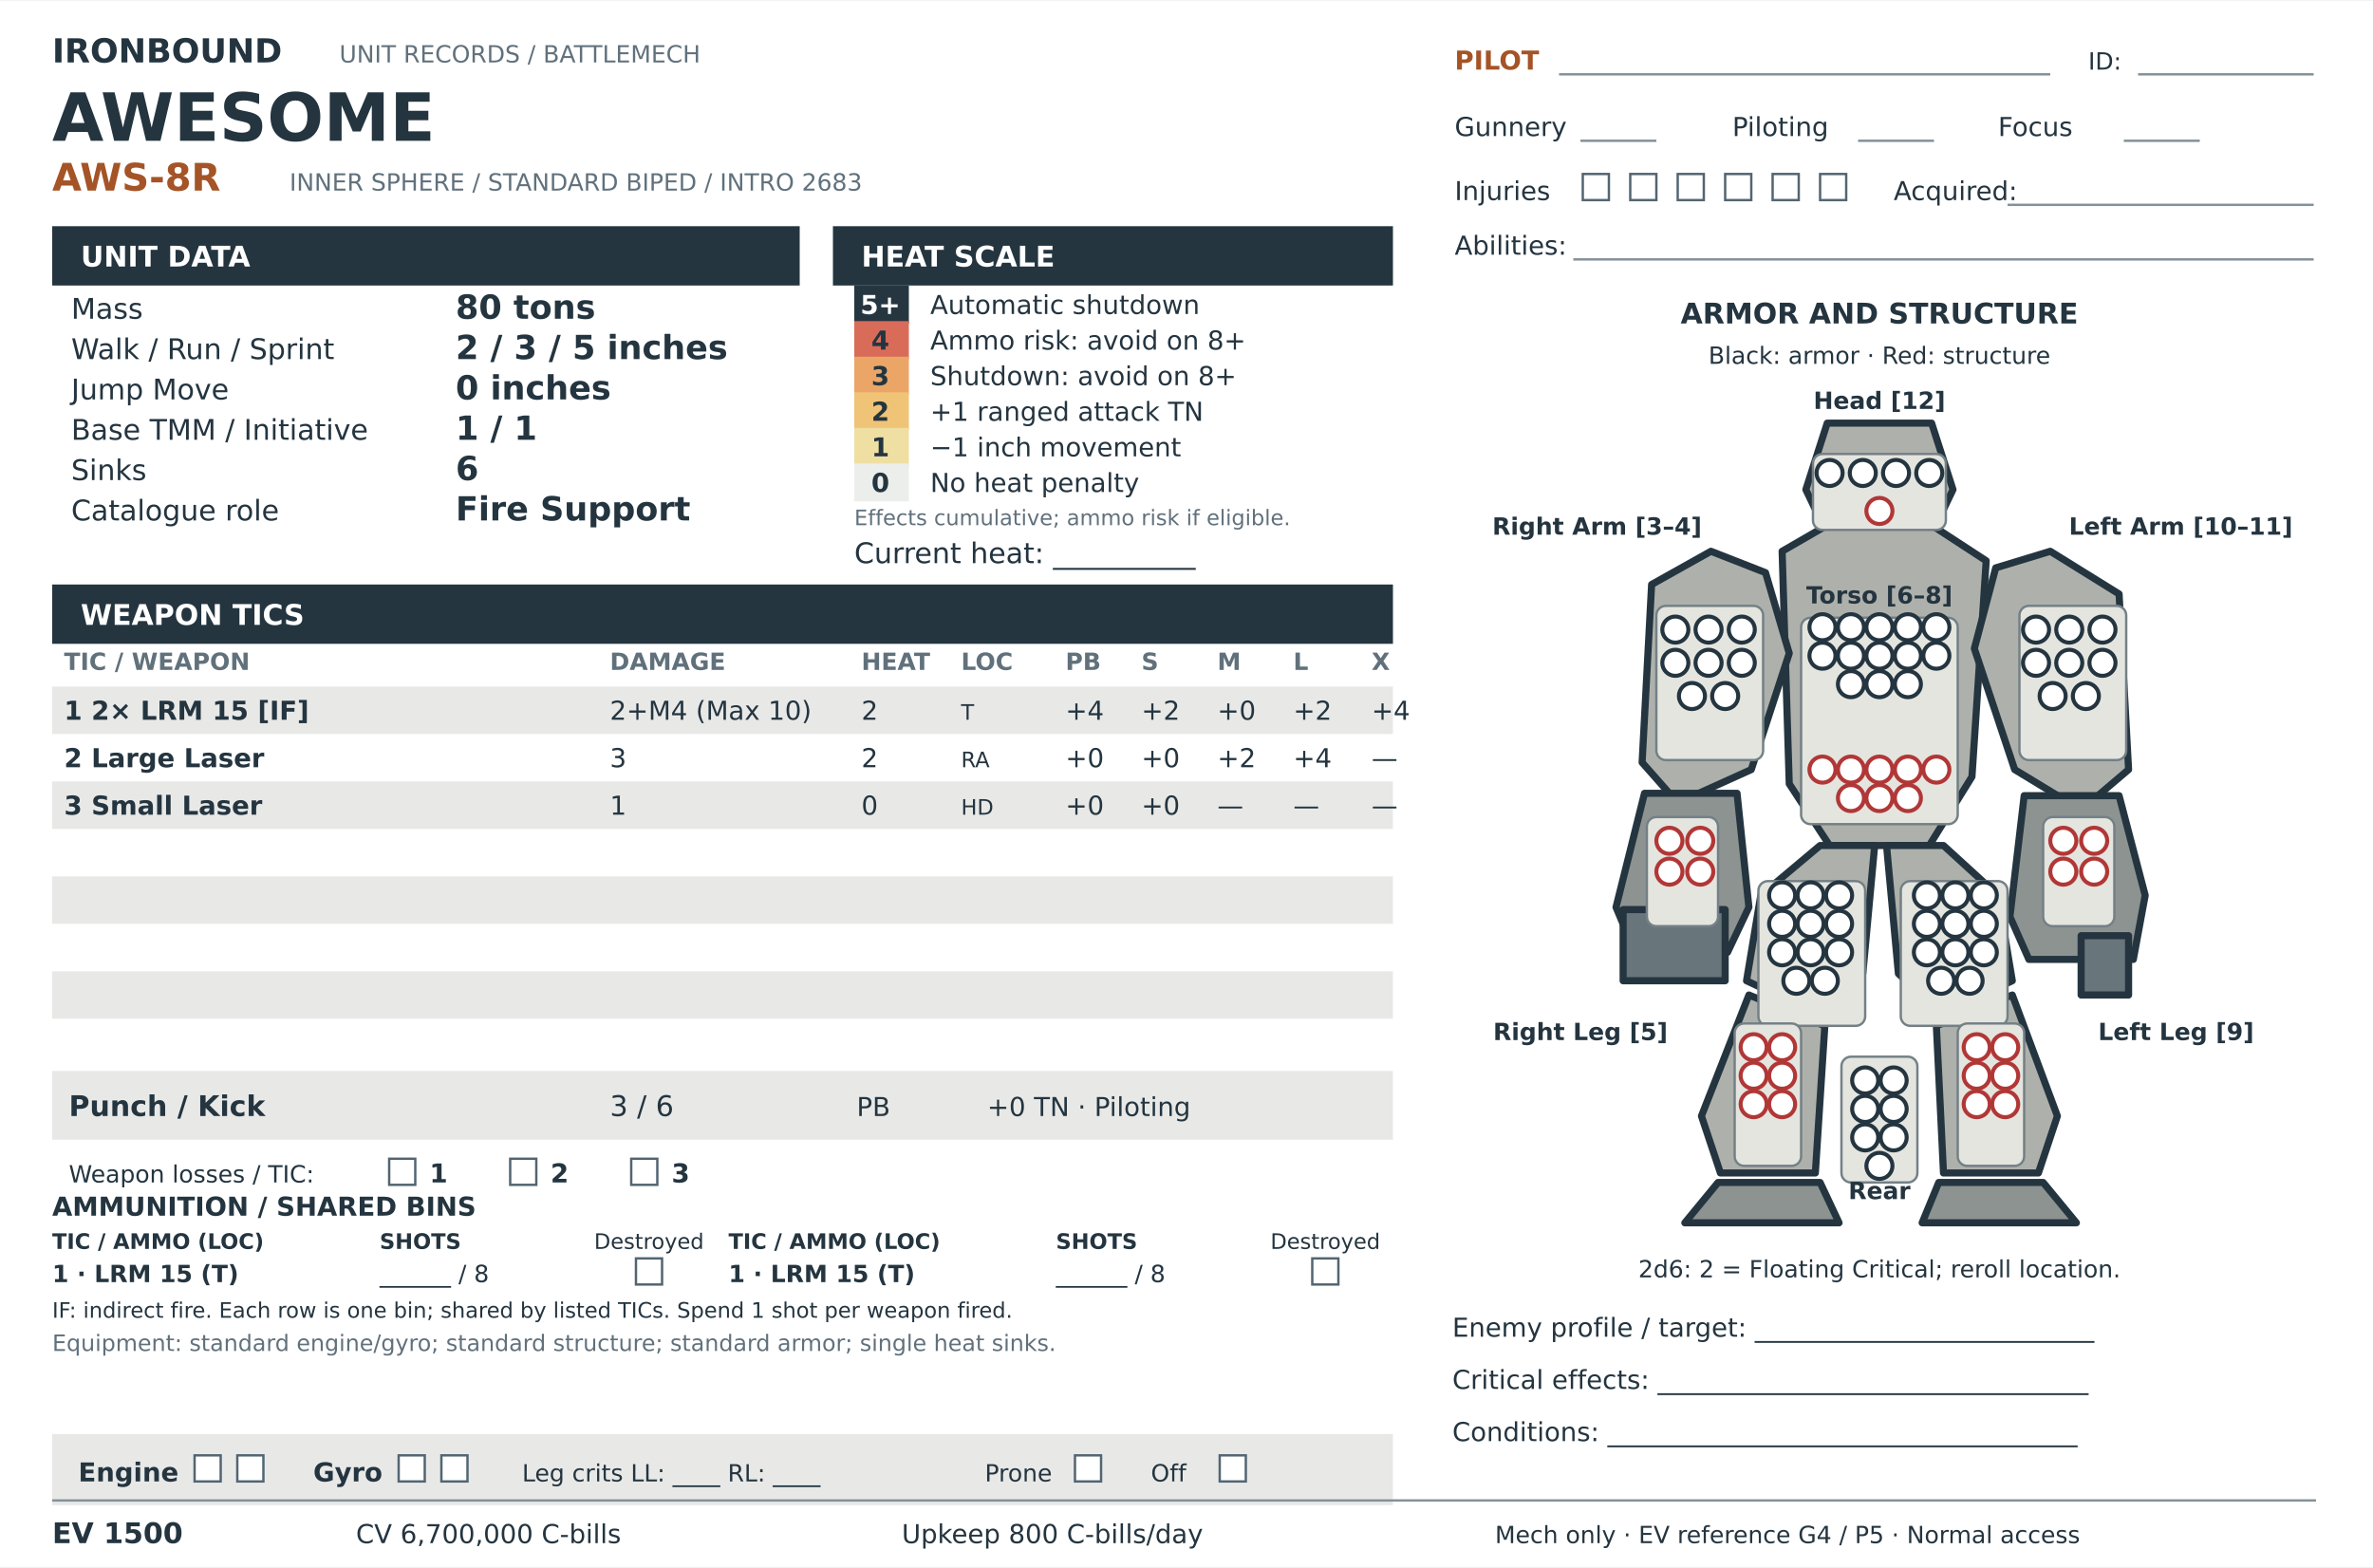
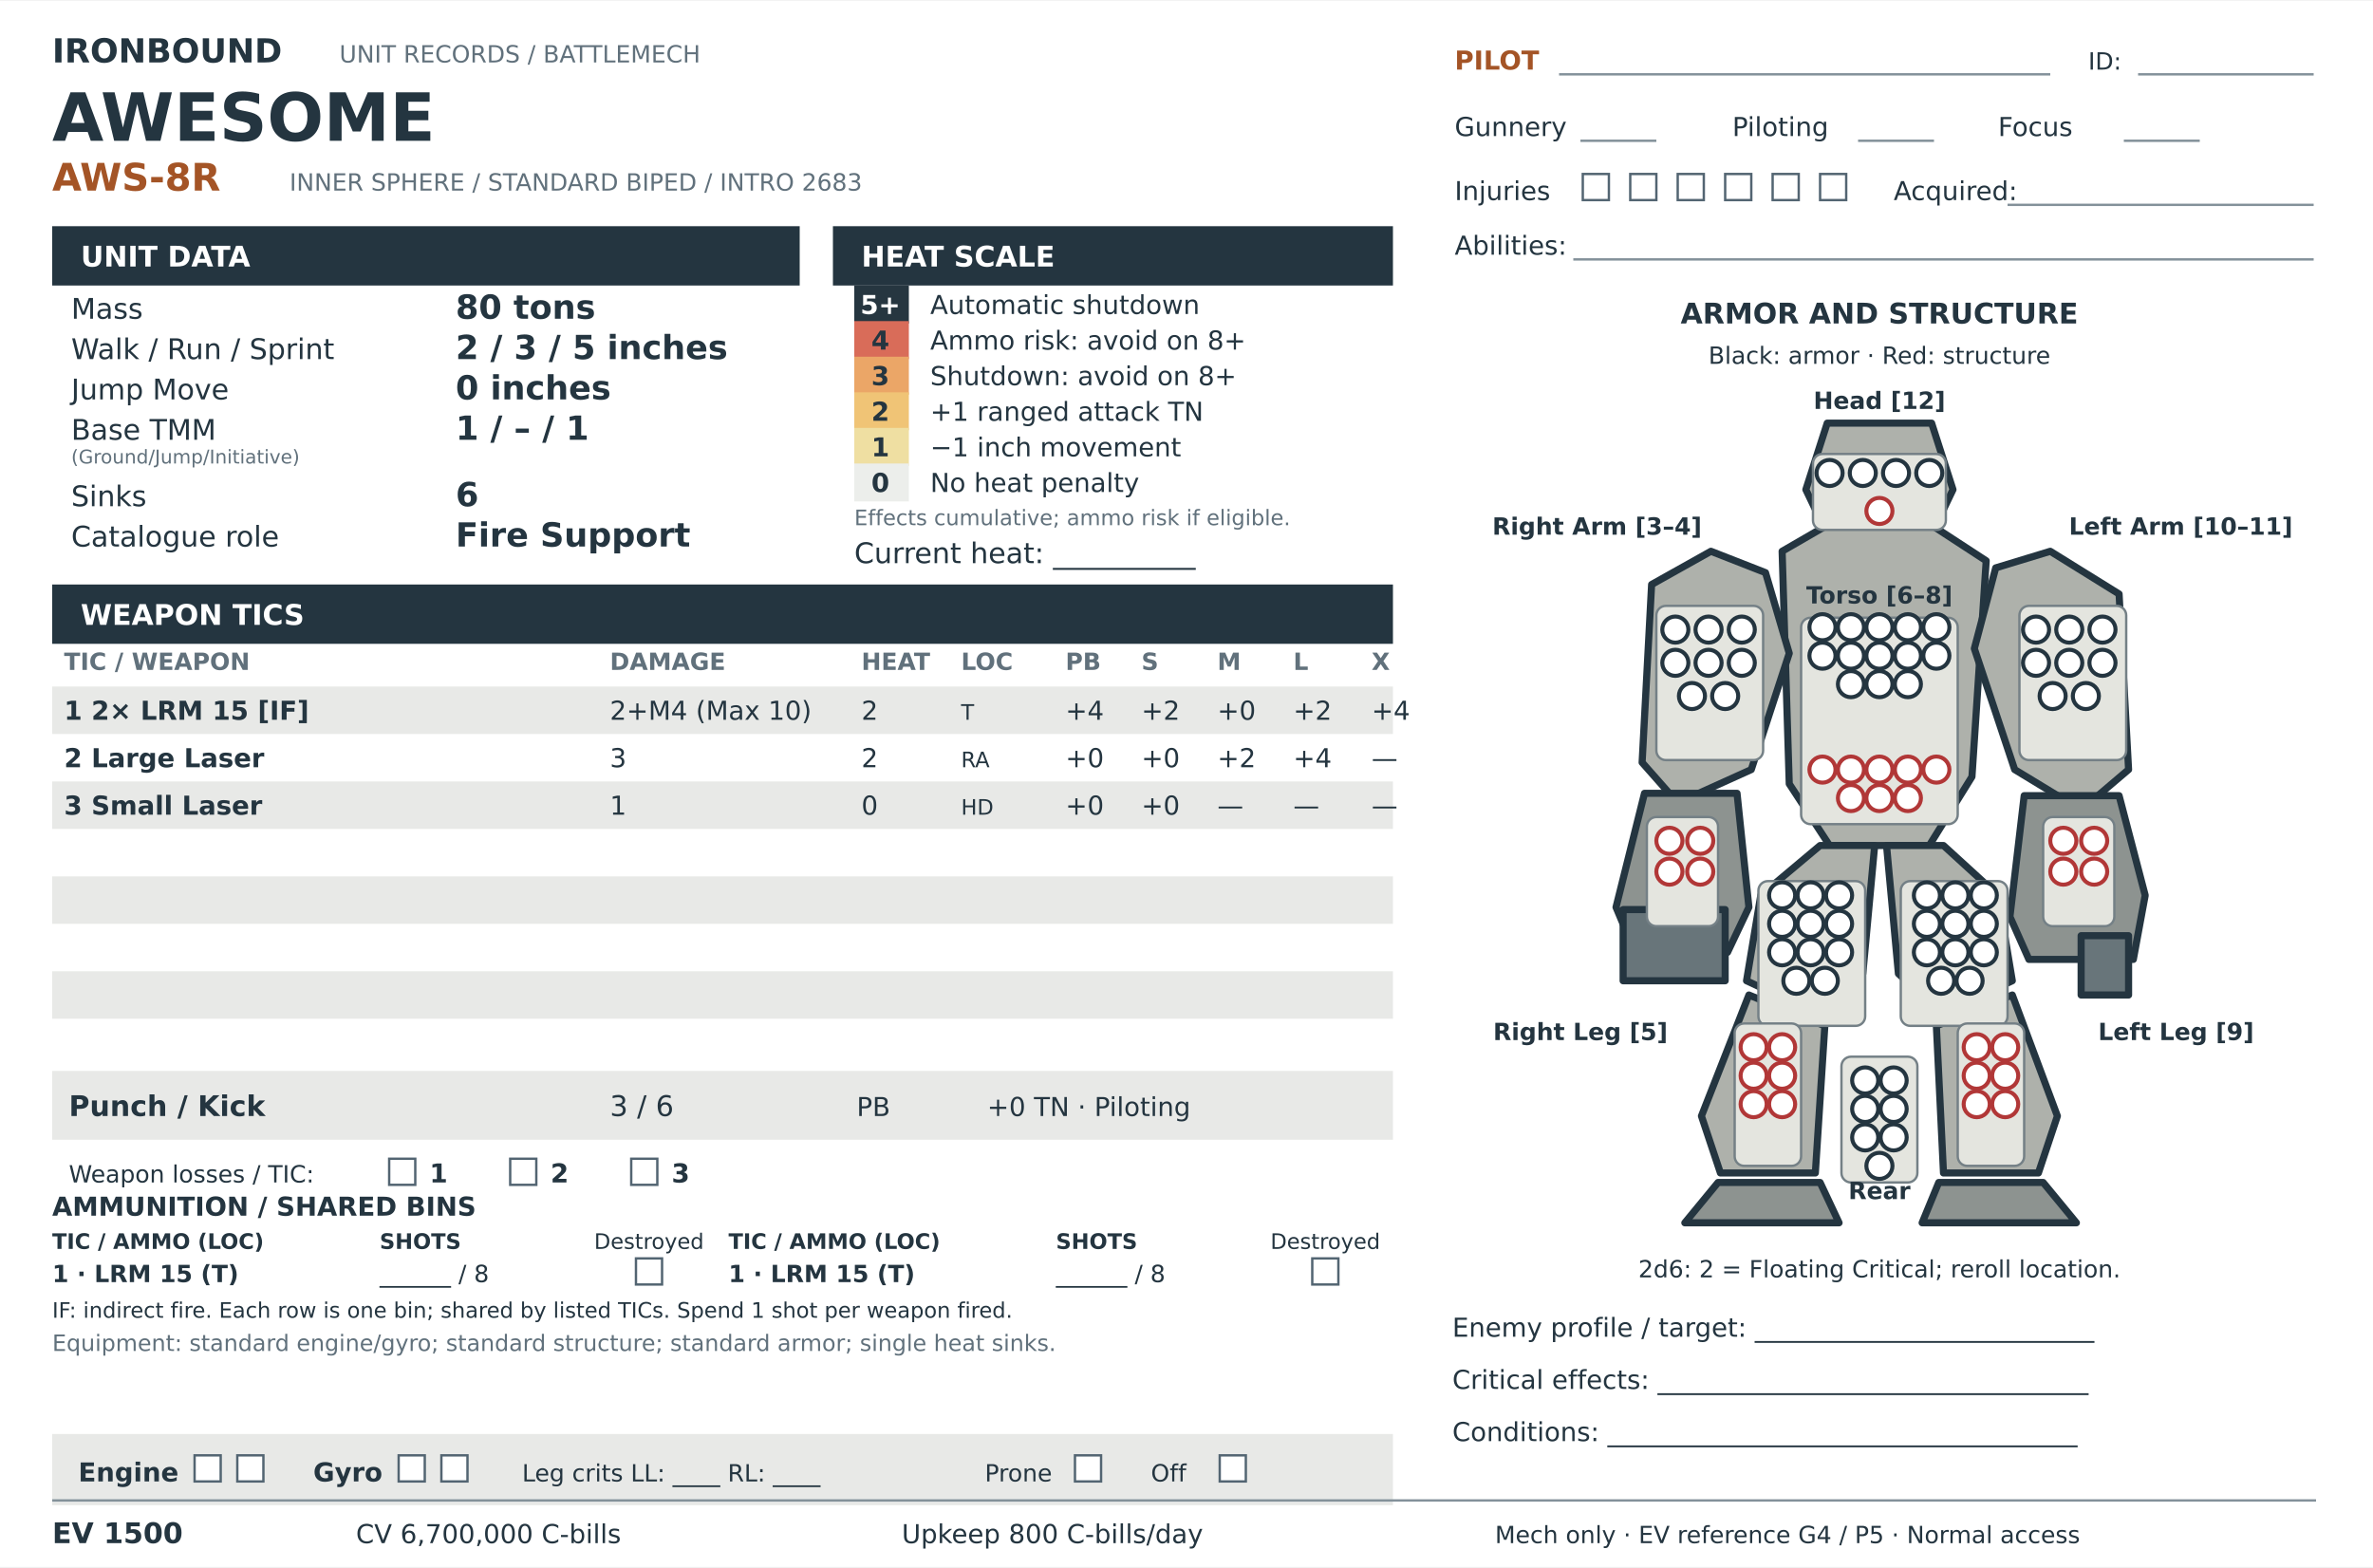
<svg xmlns="http://www.w3.org/2000/svg" width="277mm" height="183mm" viewBox="0 0 1000 660" role="img" aria-labelledby="title desc">
  <g font-family="Arial, Helvetica, sans-serif">
    <rect x="0" y="0" width="1000" height="660" rx="0" fill="#fff" stroke="none" />
    <text x="22" y="26" font-family="DejaVu Sans, Arial, sans-serif" font-size="14" font-weight="bold" fill="#243540" text-anchor="start">IRONBOUND</text>
    <text x="143" y="26" font-family="DejaVu Sans, Arial, sans-serif" font-size="10" fill="#61717c" text-anchor="start">UNIT RECORDS / BATTLEMECH</text>
    <text x="22" y="59" font-family="DejaVu Sans, Arial, sans-serif" font-size="28" font-weight="bold" fill="#243540" text-anchor="start">AWESOME</text>
    <text x="22" y="80" font-family="DejaVu Sans, Arial, sans-serif" font-size="16" font-weight="bold" fill="#a45426" text-anchor="start">AWS-8R</text>
    <text x="122" y="80" font-family="DejaVu Sans, Arial, sans-serif" font-size="10" fill="#61717c" text-anchor="start">INNER SPHERE / STANDARD BIPED / INTRO 2683</text>
    <text x="613" y="29" font-family="DejaVu Sans, Arial, sans-serif" font-size="11" font-weight="bold" fill="#a45426" text-anchor="start">PILOT</text>
    <path d="M657 31H864" fill="none" stroke="#83919a" />
    <text x="880" y="29" font-family="DejaVu Sans, Arial, sans-serif" font-size="10" fill="#243540" text-anchor="start">ID:</text>
    <path d="M901 31H975" fill="none" stroke="#83919a" />
    <text x="613" y="57" font-family="DejaVu Sans, Arial, sans-serif" font-size="11" fill="#243540" text-anchor="start">Gunnery</text>
    <path d="M666 59H698" fill="none" stroke="#83919a" />
    <text x="730" y="57" font-family="DejaVu Sans, Arial, sans-serif" font-size="11" fill="#243540" text-anchor="start">Piloting</text>
    <path d="M783 59H815" fill="none" stroke="#83919a" />
    <text x="842" y="57" font-family="DejaVu Sans, Arial, sans-serif" font-size="11" fill="#243540" text-anchor="start">Focus</text>
    <path d="M895 59H927" fill="none" stroke="#83919a" />
    <text x="613" y="84" font-family="DejaVu Sans, Arial, sans-serif" font-size="11" fill="#243540" text-anchor="start">Injuries</text>
    <rect x="667" y="73" width="11" height="11" rx="0" fill="#fff" stroke="#536572" />
    <rect x="687" y="73" width="11" height="11" rx="0" fill="#fff" stroke="#536572" />
    <rect x="707" y="73" width="11" height="11" rx="0" fill="#fff" stroke="#536572" />
    <rect x="727" y="73" width="11" height="11" rx="0" fill="#fff" stroke="#536572" />
    <rect x="747" y="73" width="11" height="11" rx="0" fill="#fff" stroke="#536572" />
    <rect x="767" y="73" width="11" height="11" rx="0" fill="#fff" stroke="#536572" />
    <text x="798" y="84" font-family="DejaVu Sans, Arial, sans-serif" font-size="11" fill="#243540" text-anchor="start">Acquired:</text>
    <path d="M846 86H975" fill="none" stroke="#83919a" />
    <text x="613" y="107" font-family="DejaVu Sans, Arial, sans-serif" font-size="11" fill="#243540" text-anchor="start">Abilities:</text>
    <path d="M663 109H975" fill="none" stroke="#83919a" />
    <rect x="22" y="95" width="315" height="25" rx="0" fill="#243540" stroke="none" />
    <text x="34" y="112" font-family="DejaVu Sans, Arial, sans-serif" font-size="12" font-weight="bold" fill="#fff" text-anchor="start">UNIT DATA</text>
    <rect x="351" y="95" width="236" height="25" rx="0" fill="#243540" stroke="none" />
    <text x="363" y="112" font-family="DejaVu Sans, Arial, sans-serif" font-size="12" font-weight="bold" fill="#fff" text-anchor="start">HEAT SCALE</text>
    <text x="30" y="134" font-family="DejaVu Sans, Arial, sans-serif" font-size="12" fill="#243540" text-anchor="start">Mass</text>
    <text x="192" y="134" font-family="DejaVu Sans, Arial, sans-serif" font-size="14" font-weight="bold" fill="#243540" text-anchor="start">80 tons</text>
    <text x="30" y="151" font-family="DejaVu Sans, Arial, sans-serif" font-size="12" fill="#243540" text-anchor="start">Walk / Run / Sprint</text>
    <text x="192" y="151" font-family="DejaVu Sans, Arial, sans-serif" font-size="14" font-weight="bold" fill="#243540" text-anchor="start">2 / 3 / 5 inches</text>
    <text x="30" y="168" font-family="DejaVu Sans, Arial, sans-serif" font-size="12" fill="#243540" text-anchor="start">Jump Move</text>
    <text x="192" y="168" font-family="DejaVu Sans, Arial, sans-serif" font-size="14" font-weight="bold" fill="#243540" text-anchor="start">0 inches</text>
-     <text x="30" y="185" font-family="DejaVu Sans, Arial, sans-serif" font-size="12" fill="#243540" text-anchor="start">Base TMM / Initiative</text>
-     <text x="192" y="185" font-family="DejaVu Sans, Arial, sans-serif" font-size="14" font-weight="bold" fill="#243540" text-anchor="start">1 / 1</text>
-     <text x="30" y="202" font-family="DejaVu Sans, Arial, sans-serif" font-size="12" fill="#243540" text-anchor="start">Sinks</text>
-     <text x="192" y="202" font-family="DejaVu Sans, Arial, sans-serif" font-size="14" font-weight="bold" fill="#243540" text-anchor="start">6</text>
-     <text x="30" y="219" font-family="DejaVu Sans, Arial, sans-serif" font-size="12" fill="#243540" text-anchor="start">Catalogue role</text>
-     <text x="192" y="219" font-family="DejaVu Sans, Arial, sans-serif" font-size="14" font-weight="bold" fill="#243540" text-anchor="start">Fire Support</text>
+     <text x="30" y="185" font-family="DejaVu Sans, Arial, sans-serif" font-size="12" fill="#243540" text-anchor="start">Base TMM</text>
+     <text x="30" y="195" font-family="DejaVu Sans, Arial, sans-serif" font-size="8" fill="#61717c" text-anchor="start">(Ground/Jump/Initiative)</text>
+     <text x="192" y="185" font-family="DejaVu Sans, Arial, sans-serif" font-size="14" font-weight="bold" fill="#243540" text-anchor="start">1 / – / 1</text>
+     <text x="30" y="213" font-family="DejaVu Sans, Arial, sans-serif" font-size="12" fill="#243540" text-anchor="start">Sinks</text>
+     <text x="192" y="213" font-family="DejaVu Sans, Arial, sans-serif" font-size="14" font-weight="bold" fill="#243540" text-anchor="start">6</text>
+     <text x="30" y="230" font-family="DejaVu Sans, Arial, sans-serif" font-size="12" fill="#243540" text-anchor="start">Catalogue role</text>
+     <text x="192" y="230" font-family="DejaVu Sans, Arial, sans-serif" font-size="14" font-weight="bold" fill="#243540" text-anchor="start">Fire Support</text>
    <rect x="360" y="120" width="23" height="16" rx="0" fill="#263640" stroke="none" />
    <text x="371" y="132" font-family="DejaVu Sans, Arial, sans-serif" font-size="11" font-weight="bold" fill="#fff" text-anchor="middle">5+</text>
    <text x="392" y="132" font-family="DejaVu Sans, Arial, sans-serif" font-size="11" fill="#243540" text-anchor="start">Automatic shutdown</text>
    <rect x="360" y="135" width="23" height="16" rx="0" fill="#d96c59" stroke="none" />
    <text x="371" y="147" font-family="DejaVu Sans, Arial, sans-serif" font-size="11" font-weight="bold" fill="#243540" text-anchor="middle">4</text>
    <text x="392" y="147" font-family="DejaVu Sans, Arial, sans-serif" font-size="11" fill="#243540" text-anchor="start">Ammo risk: avoid on 8+</text>
    <rect x="360" y="150" width="23" height="16" rx="0" fill="#eba667" stroke="none" />
    <text x="371" y="162" font-family="DejaVu Sans, Arial, sans-serif" font-size="11" font-weight="bold" fill="#243540" text-anchor="middle">3</text>
    <text x="392" y="162" font-family="DejaVu Sans, Arial, sans-serif" font-size="11" fill="#243540" text-anchor="start">Shutdown: avoid on 8+</text>
    <rect x="360" y="165" width="23" height="16" rx="0" fill="#f0c476" stroke="none" />
    <text x="371" y="177" font-family="DejaVu Sans, Arial, sans-serif" font-size="11" font-weight="bold" fill="#243540" text-anchor="middle">2</text>
    <text x="392" y="177" font-family="DejaVu Sans, Arial, sans-serif" font-size="11" fill="#243540" text-anchor="start">+1 ranged attack TN</text>
    <rect x="360" y="180" width="23" height="16" rx="0" fill="#efdfa2" stroke="none" />
    <text x="371" y="192" font-family="DejaVu Sans, Arial, sans-serif" font-size="11" font-weight="bold" fill="#243540" text-anchor="middle">1</text>
    <text x="392" y="192" font-family="DejaVu Sans, Arial, sans-serif" font-size="11" fill="#243540" text-anchor="start">−1 inch movement</text>
    <rect x="360" y="195" width="23" height="16" rx="0" fill="#eceeeb" stroke="none" />
    <text x="371" y="207" font-family="DejaVu Sans, Arial, sans-serif" font-size="11" font-weight="bold" fill="#243540" text-anchor="middle">0</text>
    <text x="392" y="207" font-family="DejaVu Sans, Arial, sans-serif" font-size="11" fill="#243540" text-anchor="start">No heat penalty</text>
    <text x="360" y="221" font-family="DejaVu Sans, Arial, sans-serif" font-size="9" fill="#61717c" text-anchor="start">Effects cumulative; ammo risk if eligible.</text>
    <text x="360" y="237" font-family="DejaVu Sans, Arial, sans-serif" font-size="12" fill="#243540" text-anchor="start">Current heat: __________</text>
    <rect x="22" y="246" width="565" height="25" rx="0" fill="#243540" stroke="none" />
    <text x="34" y="263" font-family="DejaVu Sans, Arial, sans-serif" font-size="12" font-weight="bold" fill="#fff" text-anchor="start">WEAPON TICS</text>
    <text x="27" y="282" font-family="DejaVu Sans, Arial, sans-serif" font-size="10" font-weight="bold" fill="#61717c" text-anchor="start">TIC / WEAPON</text>
    <text x="257" y="282" font-family="DejaVu Sans, Arial, sans-serif" font-size="10" font-weight="bold" fill="#61717c" text-anchor="start">DAMAGE</text>
    <text x="363" y="282" font-family="DejaVu Sans, Arial, sans-serif" font-size="10" font-weight="bold" fill="#61717c" text-anchor="start">HEAT</text>
    <text x="405" y="282" font-family="DejaVu Sans, Arial, sans-serif" font-size="10" font-weight="bold" fill="#61717c" text-anchor="start">LOC</text>
    <text x="449" y="282" font-family="DejaVu Sans, Arial, sans-serif" font-size="10" font-weight="bold" fill="#61717c" text-anchor="start">PB</text>
    <text x="481" y="282" font-family="DejaVu Sans, Arial, sans-serif" font-size="10" font-weight="bold" fill="#61717c" text-anchor="start">S</text>
    <text x="513" y="282" font-family="DejaVu Sans, Arial, sans-serif" font-size="10" font-weight="bold" fill="#61717c" text-anchor="start">M</text>
    <text x="545" y="282" font-family="DejaVu Sans, Arial, sans-serif" font-size="10" font-weight="bold" fill="#61717c" text-anchor="start">L</text>
    <text x="578" y="282" font-family="DejaVu Sans, Arial, sans-serif" font-size="10" font-weight="bold" fill="#61717c" text-anchor="start">X</text>
    <rect x="22" y="289" width="565" height="20" rx="0" fill="#e8e9e7" stroke="none" />
    <text x="27" y="303" font-family="DejaVu Sans, Arial, sans-serif" font-size="11" fill="#243540" text-anchor="start" font-weight="bold">1  2× LRM 15 [IF]</text>
    <text x="257" y="303" font-family="DejaVu Sans, Arial, sans-serif" font-size="11" fill="#243540" text-anchor="start">2+M4 (Max 10)</text>
    <text x="363" y="303" font-family="DejaVu Sans, Arial, sans-serif" font-size="11" fill="#243540" text-anchor="start">2</text>
    <text x="405" y="303" font-family="DejaVu Sans, Arial, sans-serif" font-size="9" fill="#243540" text-anchor="start">T</text>
    <text x="449" y="303" font-family="DejaVu Sans, Arial, sans-serif" font-size="11" fill="#243540" text-anchor="start">+4</text>
    <text x="481" y="303" font-family="DejaVu Sans, Arial, sans-serif" font-size="11" fill="#243540" text-anchor="start">+2</text>
    <text x="513" y="303" font-family="DejaVu Sans, Arial, sans-serif" font-size="11" fill="#243540" text-anchor="start">+0</text>
    <text x="545" y="303" font-family="DejaVu Sans, Arial, sans-serif" font-size="11" fill="#243540" text-anchor="start">+2</text>
    <text x="578" y="303" font-family="DejaVu Sans, Arial, sans-serif" font-size="11" fill="#243540" text-anchor="start">+4</text>
    <text x="27" y="323" font-family="DejaVu Sans, Arial, sans-serif" font-size="11" fill="#243540" text-anchor="start" font-weight="bold">2  Large Laser</text>
    <text x="257" y="323" font-family="DejaVu Sans, Arial, sans-serif" font-size="11" fill="#243540" text-anchor="start">3</text>
    <text x="363" y="323" font-family="DejaVu Sans, Arial, sans-serif" font-size="11" fill="#243540" text-anchor="start">2</text>
    <text x="405" y="323" font-family="DejaVu Sans, Arial, sans-serif" font-size="9" fill="#243540" text-anchor="start">RA</text>
    <text x="449" y="323" font-family="DejaVu Sans, Arial, sans-serif" font-size="11" fill="#243540" text-anchor="start">+0</text>
    <text x="481" y="323" font-family="DejaVu Sans, Arial, sans-serif" font-size="11" fill="#243540" text-anchor="start">+0</text>
    <text x="513" y="323" font-family="DejaVu Sans, Arial, sans-serif" font-size="11" fill="#243540" text-anchor="start">+2</text>
    <text x="545" y="323" font-family="DejaVu Sans, Arial, sans-serif" font-size="11" fill="#243540" text-anchor="start">+4</text>
    <text x="578" y="323" font-family="DejaVu Sans, Arial, sans-serif" font-size="11" fill="#243540" text-anchor="start">—</text>
    <rect x="22" y="329" width="565" height="20" rx="0" fill="#e8e9e7" stroke="none" />
    <text x="27" y="343" font-family="DejaVu Sans, Arial, sans-serif" font-size="11" fill="#243540" text-anchor="start" font-weight="bold">3  Small Laser</text>
    <text x="257" y="343" font-family="DejaVu Sans, Arial, sans-serif" font-size="11" fill="#243540" text-anchor="start">1</text>
    <text x="363" y="343" font-family="DejaVu Sans, Arial, sans-serif" font-size="11" fill="#243540" text-anchor="start">0</text>
    <text x="405" y="343" font-family="DejaVu Sans, Arial, sans-serif" font-size="9" fill="#243540" text-anchor="start">HD</text>
    <text x="449" y="343" font-family="DejaVu Sans, Arial, sans-serif" font-size="11" fill="#243540" text-anchor="start">+0</text>
    <text x="481" y="343" font-family="DejaVu Sans, Arial, sans-serif" font-size="11" fill="#243540" text-anchor="start">+0</text>
    <text x="513" y="343" font-family="DejaVu Sans, Arial, sans-serif" font-size="11" fill="#243540" text-anchor="start">—</text>
    <text x="545" y="343" font-family="DejaVu Sans, Arial, sans-serif" font-size="11" fill="#243540" text-anchor="start">—</text>
    <text x="578" y="343" font-family="DejaVu Sans, Arial, sans-serif" font-size="11" fill="#243540" text-anchor="start">—</text>
    <text x="27" y="363" font-family="DejaVu Sans, Arial, sans-serif" font-size="11" fill="#243540" text-anchor="start" font-weight="bold" />
    <text x="257" y="363" font-family="DejaVu Sans, Arial, sans-serif" font-size="11" fill="#243540" text-anchor="start" />
    <text x="363" y="363" font-family="DejaVu Sans, Arial, sans-serif" font-size="11" fill="#243540" text-anchor="start" />
    <text x="405" y="363" font-family="DejaVu Sans, Arial, sans-serif" font-size="9" fill="#243540" text-anchor="start" />
    <text x="449" y="363" font-family="DejaVu Sans, Arial, sans-serif" font-size="11" fill="#243540" text-anchor="start" />
    <text x="481" y="363" font-family="DejaVu Sans, Arial, sans-serif" font-size="11" fill="#243540" text-anchor="start" />
    <text x="513" y="363" font-family="DejaVu Sans, Arial, sans-serif" font-size="11" fill="#243540" text-anchor="start" />
    <text x="545" y="363" font-family="DejaVu Sans, Arial, sans-serif" font-size="11" fill="#243540" text-anchor="start" />
    <text x="578" y="363" font-family="DejaVu Sans, Arial, sans-serif" font-size="11" fill="#243540" text-anchor="start" />
    <rect x="22" y="369" width="565" height="20" rx="0" fill="#e8e9e7" stroke="none" />
    <text x="27" y="383" font-family="DejaVu Sans, Arial, sans-serif" font-size="11" fill="#243540" text-anchor="start" font-weight="bold" />
    <text x="257" y="383" font-family="DejaVu Sans, Arial, sans-serif" font-size="11" fill="#243540" text-anchor="start" />
    <text x="363" y="383" font-family="DejaVu Sans, Arial, sans-serif" font-size="11" fill="#243540" text-anchor="start" />
    <text x="405" y="383" font-family="DejaVu Sans, Arial, sans-serif" font-size="9" fill="#243540" text-anchor="start" />
    <text x="449" y="383" font-family="DejaVu Sans, Arial, sans-serif" font-size="11" fill="#243540" text-anchor="start" />
    <text x="481" y="383" font-family="DejaVu Sans, Arial, sans-serif" font-size="11" fill="#243540" text-anchor="start" />
    <text x="513" y="383" font-family="DejaVu Sans, Arial, sans-serif" font-size="11" fill="#243540" text-anchor="start" />
    <text x="545" y="383" font-family="DejaVu Sans, Arial, sans-serif" font-size="11" fill="#243540" text-anchor="start" />
    <text x="578" y="383" font-family="DejaVu Sans, Arial, sans-serif" font-size="11" fill="#243540" text-anchor="start" />
    <text x="27" y="403" font-family="DejaVu Sans, Arial, sans-serif" font-size="11" fill="#243540" text-anchor="start" font-weight="bold" />
    <text x="257" y="403" font-family="DejaVu Sans, Arial, sans-serif" font-size="11" fill="#243540" text-anchor="start" />
    <text x="363" y="403" font-family="DejaVu Sans, Arial, sans-serif" font-size="11" fill="#243540" text-anchor="start" />
    <text x="405" y="403" font-family="DejaVu Sans, Arial, sans-serif" font-size="9" fill="#243540" text-anchor="start" />
    <text x="449" y="403" font-family="DejaVu Sans, Arial, sans-serif" font-size="11" fill="#243540" text-anchor="start" />
    <text x="481" y="403" font-family="DejaVu Sans, Arial, sans-serif" font-size="11" fill="#243540" text-anchor="start" />
    <text x="513" y="403" font-family="DejaVu Sans, Arial, sans-serif" font-size="11" fill="#243540" text-anchor="start" />
    <text x="545" y="403" font-family="DejaVu Sans, Arial, sans-serif" font-size="11" fill="#243540" text-anchor="start" />
    <text x="578" y="403" font-family="DejaVu Sans, Arial, sans-serif" font-size="11" fill="#243540" text-anchor="start" />
    <rect x="22" y="409" width="565" height="20" rx="0" fill="#e8e9e7" stroke="none" />
    <text x="27" y="423" font-family="DejaVu Sans, Arial, sans-serif" font-size="11" fill="#243540" text-anchor="start" font-weight="bold" />
    <text x="257" y="423" font-family="DejaVu Sans, Arial, sans-serif" font-size="11" fill="#243540" text-anchor="start" />
    <text x="363" y="423" font-family="DejaVu Sans, Arial, sans-serif" font-size="11" fill="#243540" text-anchor="start" />
    <text x="405" y="423" font-family="DejaVu Sans, Arial, sans-serif" font-size="9" fill="#243540" text-anchor="start" />
    <text x="449" y="423" font-family="DejaVu Sans, Arial, sans-serif" font-size="11" fill="#243540" text-anchor="start" />
    <text x="481" y="423" font-family="DejaVu Sans, Arial, sans-serif" font-size="11" fill="#243540" text-anchor="start" />
    <text x="513" y="423" font-family="DejaVu Sans, Arial, sans-serif" font-size="11" fill="#243540" text-anchor="start" />
    <text x="545" y="423" font-family="DejaVu Sans, Arial, sans-serif" font-size="11" fill="#243540" text-anchor="start" />
    <text x="578" y="423" font-family="DejaVu Sans, Arial, sans-serif" font-size="11" fill="#243540" text-anchor="start" />
    <text x="27" y="443" font-family="DejaVu Sans, Arial, sans-serif" font-size="11" fill="#243540" text-anchor="start" font-weight="bold" />
    <text x="257" y="443" font-family="DejaVu Sans, Arial, sans-serif" font-size="11" fill="#243540" text-anchor="start" />
    <text x="363" y="443" font-family="DejaVu Sans, Arial, sans-serif" font-size="11" fill="#243540" text-anchor="start" />
    <text x="405" y="443" font-family="DejaVu Sans, Arial, sans-serif" font-size="9" fill="#243540" text-anchor="start" />
    <text x="449" y="443" font-family="DejaVu Sans, Arial, sans-serif" font-size="11" fill="#243540" text-anchor="start" />
    <text x="481" y="443" font-family="DejaVu Sans, Arial, sans-serif" font-size="11" fill="#243540" text-anchor="start" />
    <text x="513" y="443" font-family="DejaVu Sans, Arial, sans-serif" font-size="11" fill="#243540" text-anchor="start" />
    <text x="545" y="443" font-family="DejaVu Sans, Arial, sans-serif" font-size="11" fill="#243540" text-anchor="start" />
    <text x="578" y="443" font-family="DejaVu Sans, Arial, sans-serif" font-size="11" fill="#243540" text-anchor="start" />
    <rect x="22" y="451" width="565" height="29" rx="0" fill="#e8e9e7" stroke="none" />
    <text x="29" y="470" font-family="DejaVu Sans, Arial, sans-serif" font-size="12" font-weight="bold" fill="#243540" text-anchor="start">Punch / Kick</text>
    <text x="257" y="470" font-family="DejaVu Sans, Arial, sans-serif" font-size="12" fill="#243540" text-anchor="start">3 / 6</text>
    <text x="361" y="470" font-family="DejaVu Sans, Arial, sans-serif" font-size="11" fill="#243540" text-anchor="start">PB</text>
    <text x="416" y="470" font-family="DejaVu Sans, Arial, sans-serif" font-size="11" fill="#243540" text-anchor="start">+0 TN · Piloting</text>
    <rect x="22" y="604" width="565" height="30" rx="0" fill="#e8e9e7" stroke="none" />
    <text x="33" y="624" font-family="DejaVu Sans, Arial, sans-serif" font-size="11" font-weight="bold" fill="#243540" text-anchor="start">Engine</text>
    <rect x="82" y="613" width="11" height="11" rx="0" fill="#fff" stroke="#536572" />
    <rect x="100" y="613" width="11" height="11" rx="0" fill="#fff" stroke="#536572" />
    <text x="132" y="624" font-family="DejaVu Sans, Arial, sans-serif" font-size="11" font-weight="bold" fill="#243540" text-anchor="start">Gyro</text>
    <rect x="168" y="613" width="11" height="11" rx="0" fill="#fff" stroke="#536572" />
    <rect x="186" y="613" width="11" height="11" rx="0" fill="#fff" stroke="#536572" />
    <text x="220" y="624" font-family="DejaVu Sans, Arial, sans-serif" font-size="10" fill="#243540" text-anchor="start">Leg crits  LL: ____  RL: ____</text>
    <text x="415" y="624" font-family="DejaVu Sans, Arial, sans-serif" font-size="10" fill="#243540" text-anchor="start">Prone</text>
    <rect x="453" y="613" width="11" height="11" rx="0" fill="#fff" stroke="#536572" />
    <text x="485" y="624" font-family="DejaVu Sans, Arial, sans-serif" font-size="10" fill="#243540" text-anchor="start">Off</text>
    <rect x="514" y="613" width="11" height="11" rx="0" fill="#fff" stroke="#536572" />
    <g transform="translate(612 120)">
      <text x="180" y="16" font-family="DejaVu Sans, Arial, sans-serif" font-size="12" font-weight="bold" fill="#243540" text-anchor="middle">ARMOR AND STRUCTURE</text>
      <text x="180" y="33" font-family="DejaVu Sans, Arial, sans-serif" font-size="10" fill="#243540" text-anchor="middle">Black: armor · Red: structure</text>
      <path d="M158 58H202L211 86L200 109H160L149 86Z" fill="#aeb1ab" stroke="#243540" stroke-width="3" stroke-linejoin="round" />
      <path d="M139 112L158 101H202L225 116L219 207L201 236H159L142 210Z" fill="#aeb1ab" stroke="#243540" stroke-width="3" stroke-linejoin="round" />
      <path d="M132 121L109 112L84 126L80 201L95 218L126 204L142 155Z" fill="#aeb1ab" stroke="#243540" stroke-width="3" stroke-linejoin="round" />
      <path d="M229 119L252 112L281 130L285 204L265 221L237 204L220 153Z" fill="#aeb1ab" stroke="#243540" stroke-width="3" stroke-linejoin="round" />
      <path d="M81 214H120L125 262L116 281H77L69 262Z" fill="#8d9390" stroke="#243540" stroke-width="3" stroke-linejoin="round" />
      <path d="M241 215H281L292 257L287 284H243L235 266Z" fill="#8d9390" stroke="#243540" stroke-width="3" stroke-linejoin="round" />
      <path d="M72 263H115V293H72Z" fill="#68757a" stroke="#243540" stroke-width="3" stroke-linejoin="round" />
      <path d="M265 274H285V299H265Z" fill="#68757a" stroke="#243540" stroke-width="3" stroke-linejoin="round" />
      <path d="M155 236H178L173 290L154 307L124 293L130 257Z" fill="#aeb1ab" stroke="#243540" stroke-width="3" stroke-linejoin="round" />
      <path d="M183 236H207L230 257L236 293L206 307L188 290Z" fill="#aeb1ab" stroke="#243540" stroke-width="3" stroke-linejoin="round" />
      <path d="M125 299L157 312L153 374H113L105 350Z" fill="#aeb1ab" stroke="#243540" stroke-width="3" stroke-linejoin="round" />
      <path d="M204 312L236 299L255 350L247 374H207Z" fill="#aeb1ab" stroke="#243540" stroke-width="3" stroke-linejoin="round" />
      <path d="M112 378H155L163 395H98Z" fill="#8d9390" stroke="#243540" stroke-width="3" stroke-linejoin="round" />
      <path d="M205 378H249L263 395H198Z" fill="#8d9390" stroke="#243540" stroke-width="3" stroke-linejoin="round" />
      <rect x="152" y="71" width="56" height="32" rx="4" fill="#e4e5df" stroke="#748086" />
      <rect x="147" y="140" width="66" height="87" rx="4" fill="#e4e5df" stroke="#748086" />
      <rect x="86" y="135" width="45" height="65" rx="4" fill="#e4e5df" stroke="#748086" />
      <rect x="239" y="135" width="45" height="65" rx="4" fill="#e4e5df" stroke="#748086" />
      <rect x="82" y="224" width="30" height="46" rx="4" fill="#e4e5df" stroke="#748086" />
      <rect x="249" y="224" width="30" height="46" rx="4" fill="#e4e5df" stroke="#748086" />
      <rect x="129" y="251" width="45" height="61" rx="4" fill="#e4e5df" stroke="#748086" />
      <rect x="189" y="251" width="45" height="61" rx="4" fill="#e4e5df" stroke="#748086" />
      <rect x="119" y="311" width="28" height="60" rx="4" fill="#e4e5df" stroke="#748086" />
      <rect x="213" y="311" width="28" height="60" rx="4" fill="#e4e5df" stroke="#748086" />
      <rect x="164" y="325" width="32" height="53" rx="4" fill="#e4e5df" stroke="#748086" />
      <text x="180" y="52" font-family="DejaVu Sans, Arial, sans-serif" font-size="10" font-weight="bold" fill="#243540" text-anchor="middle">Head [12]</text>
      <text x="180" y="134" font-family="DejaVu Sans, Arial, sans-serif" font-size="10" font-weight="bold" fill="#243540" text-anchor="middle">Torso [6–8]</text>
      <text x="61" y="105" font-family="DejaVu Sans, Arial, sans-serif" font-size="10" font-weight="bold" fill="#243540" text-anchor="middle">Right Arm [3–4]</text>
      <text x="307" y="105" font-family="DejaVu Sans, Arial, sans-serif" font-size="10" font-weight="bold" fill="#243540" text-anchor="middle">Left Arm [10–11]</text>
      <text x="54" y="318" font-family="DejaVu Sans, Arial, sans-serif" font-size="10" font-weight="bold" fill="#243540" text-anchor="middle">Right Leg [5]</text>
      <text x="305" y="318" font-family="DejaVu Sans, Arial, sans-serif" font-size="10" font-weight="bold" fill="#243540" text-anchor="middle">Left Leg [9]</text>
      <text x="180" y="385" font-family="DejaVu Sans, Arial, sans-serif" font-size="10" font-weight="bold" fill="#243540" text-anchor="middle">Rear</text>
      <text x="180" y="418" font-family="DejaVu Sans, Arial, sans-serif" font-size="10" fill="#243540" text-anchor="middle">2d6: 2 = Floating Critical; reroll location.</text>
      <text x="0" y="443" font-family="DejaVu Sans, Arial, sans-serif" font-size="11" fill="#243540" text-anchor="start">Enemy profile / target: __________________________</text>
      <text x="0" y="465" font-family="DejaVu Sans, Arial, sans-serif" font-size="11" fill="#243540" text-anchor="start">Critical effects: _________________________________</text>
      <text x="0" y="487" font-family="DejaVu Sans, Arial, sans-serif" font-size="11" fill="#243540" text-anchor="start">Conditions: ____________________________________</text>
      <circle cx="159.0" cy="79" r="5.5" fill="#fff" stroke="#243540" stroke-width="1.7" />
      <circle cx="173.0" cy="79" r="5.5" fill="#fff" stroke="#243540" stroke-width="1.7" />
      <circle cx="187.0" cy="79" r="5.5" fill="#fff" stroke="#243540" stroke-width="1.7" />
      <circle cx="201.0" cy="79" r="5.5" fill="#fff" stroke="#243540" stroke-width="1.7" />
      <circle cx="180.0" cy="95" r="5.5" fill="#fff" stroke="#b13737" stroke-width="1.7" />
      <circle cx="156.0" cy="144" r="5.5" fill="#fff" stroke="#243540" stroke-width="1.7" />
      <circle cx="168.0" cy="144" r="5.5" fill="#fff" stroke="#243540" stroke-width="1.7" />
      <circle cx="180.0" cy="144" r="5.5" fill="#fff" stroke="#243540" stroke-width="1.7" />
      <circle cx="192.0" cy="144" r="5.5" fill="#fff" stroke="#243540" stroke-width="1.7" />
      <circle cx="204.0" cy="144" r="5.5" fill="#fff" stroke="#243540" stroke-width="1.7" />
      <circle cx="156.0" cy="156" r="5.5" fill="#fff" stroke="#243540" stroke-width="1.7" />
      <circle cx="168.0" cy="156" r="5.5" fill="#fff" stroke="#243540" stroke-width="1.7" />
      <circle cx="180.0" cy="156" r="5.5" fill="#fff" stroke="#243540" stroke-width="1.7" />
      <circle cx="192.0" cy="156" r="5.5" fill="#fff" stroke="#243540" stroke-width="1.7" />
      <circle cx="204.0" cy="156" r="5.5" fill="#fff" stroke="#243540" stroke-width="1.7" />
      <circle cx="168.0" cy="168" r="5.5" fill="#fff" stroke="#243540" stroke-width="1.7" />
      <circle cx="180.0" cy="168" r="5.5" fill="#fff" stroke="#243540" stroke-width="1.7" />
      <circle cx="192.0" cy="168" r="5.5" fill="#fff" stroke="#243540" stroke-width="1.7" />
      <circle cx="156.0" cy="204" r="5.5" fill="#fff" stroke="#b13737" stroke-width="1.7" />
      <circle cx="168.0" cy="204" r="5.5" fill="#fff" stroke="#b13737" stroke-width="1.7" />
      <circle cx="180.0" cy="204" r="5.5" fill="#fff" stroke="#b13737" stroke-width="1.7" />
      <circle cx="192.0" cy="204" r="5.5" fill="#fff" stroke="#b13737" stroke-width="1.7" />
      <circle cx="204.0" cy="204" r="5.5" fill="#fff" stroke="#b13737" stroke-width="1.7" />
      <circle cx="168.0" cy="216" r="5.5" fill="#fff" stroke="#b13737" stroke-width="1.7" />
      <circle cx="180.0" cy="216" r="5.5" fill="#fff" stroke="#b13737" stroke-width="1.7" />
      <circle cx="192.0" cy="216" r="5.5" fill="#fff" stroke="#b13737" stroke-width="1.7" />
      <circle cx="94.0" cy="145" r="5.5" fill="#fff" stroke="#243540" stroke-width="1.7" />
      <circle cx="108.0" cy="145" r="5.5" fill="#fff" stroke="#243540" stroke-width="1.7" />
      <circle cx="122.0" cy="145" r="5.5" fill="#fff" stroke="#243540" stroke-width="1.7" />
      <circle cx="94.0" cy="159" r="5.5" fill="#fff" stroke="#243540" stroke-width="1.7" />
      <circle cx="108.0" cy="159" r="5.5" fill="#fff" stroke="#243540" stroke-width="1.7" />
      <circle cx="122.0" cy="159" r="5.5" fill="#fff" stroke="#243540" stroke-width="1.7" />
      <circle cx="101.0" cy="173" r="5.5" fill="#fff" stroke="#243540" stroke-width="1.7" />
      <circle cx="115.0" cy="173" r="5.5" fill="#fff" stroke="#243540" stroke-width="1.7" />
      <circle cx="91.5" cy="234" r="5.5" fill="#fff" stroke="#b13737" stroke-width="1.7" />
      <circle cx="104.5" cy="234" r="5.5" fill="#fff" stroke="#b13737" stroke-width="1.7" />
      <circle cx="91.5" cy="247" r="5.5" fill="#fff" stroke="#b13737" stroke-width="1.7" />
      <circle cx="104.5" cy="247" r="5.5" fill="#fff" stroke="#b13737" stroke-width="1.7" />
      <circle cx="246.0" cy="145" r="5.5" fill="#fff" stroke="#243540" stroke-width="1.7" />
      <circle cx="260.0" cy="145" r="5.5" fill="#fff" stroke="#243540" stroke-width="1.7" />
      <circle cx="274.0" cy="145" r="5.5" fill="#fff" stroke="#243540" stroke-width="1.7" />
      <circle cx="246.0" cy="159" r="5.5" fill="#fff" stroke="#243540" stroke-width="1.7" />
      <circle cx="260.0" cy="159" r="5.5" fill="#fff" stroke="#243540" stroke-width="1.7" />
      <circle cx="274.0" cy="159" r="5.5" fill="#fff" stroke="#243540" stroke-width="1.7" />
      <circle cx="253.0" cy="173" r="5.5" fill="#fff" stroke="#243540" stroke-width="1.7" />
      <circle cx="267.0" cy="173" r="5.5" fill="#fff" stroke="#243540" stroke-width="1.7" />
      <circle cx="257.5" cy="234" r="5.5" fill="#fff" stroke="#b13737" stroke-width="1.7" />
      <circle cx="270.5" cy="234" r="5.5" fill="#fff" stroke="#b13737" stroke-width="1.7" />
      <circle cx="257.5" cy="247" r="5.5" fill="#fff" stroke="#b13737" stroke-width="1.7" />
      <circle cx="270.5" cy="247" r="5.5" fill="#fff" stroke="#b13737" stroke-width="1.7" />
      <circle cx="139.0" cy="257" r="5.5" fill="#fff" stroke="#243540" stroke-width="1.7" />
      <circle cx="151.0" cy="257" r="5.5" fill="#fff" stroke="#243540" stroke-width="1.7" />
      <circle cx="163.0" cy="257" r="5.5" fill="#fff" stroke="#243540" stroke-width="1.7" />
      <circle cx="139.0" cy="269" r="5.5" fill="#fff" stroke="#243540" stroke-width="1.7" />
      <circle cx="151.0" cy="269" r="5.5" fill="#fff" stroke="#243540" stroke-width="1.7" />
      <circle cx="163.0" cy="269" r="5.5" fill="#fff" stroke="#243540" stroke-width="1.7" />
      <circle cx="139.0" cy="281" r="5.5" fill="#fff" stroke="#243540" stroke-width="1.7" />
      <circle cx="151.0" cy="281" r="5.5" fill="#fff" stroke="#243540" stroke-width="1.7" />
      <circle cx="163.0" cy="281" r="5.5" fill="#fff" stroke="#243540" stroke-width="1.7" />
      <circle cx="145.0" cy="293" r="5.5" fill="#fff" stroke="#243540" stroke-width="1.7" />
      <circle cx="157.0" cy="293" r="5.5" fill="#fff" stroke="#243540" stroke-width="1.7" />
      <circle cx="127.0" cy="321" r="5.5" fill="#fff" stroke="#b13737" stroke-width="1.7" />
      <circle cx="139.0" cy="321" r="5.5" fill="#fff" stroke="#b13737" stroke-width="1.7" />
      <circle cx="127.0" cy="333" r="5.5" fill="#fff" stroke="#b13737" stroke-width="1.7" />
      <circle cx="139.0" cy="333" r="5.5" fill="#fff" stroke="#b13737" stroke-width="1.7" />
      <circle cx="127.0" cy="345" r="5.5" fill="#fff" stroke="#b13737" stroke-width="1.7" />
      <circle cx="139.0" cy="345" r="5.5" fill="#fff" stroke="#b13737" stroke-width="1.7" />
      <circle cx="200.0" cy="257" r="5.5" fill="#fff" stroke="#243540" stroke-width="1.7" />
      <circle cx="212.0" cy="257" r="5.5" fill="#fff" stroke="#243540" stroke-width="1.7" />
      <circle cx="224.0" cy="257" r="5.5" fill="#fff" stroke="#243540" stroke-width="1.7" />
      <circle cx="200.0" cy="269" r="5.5" fill="#fff" stroke="#243540" stroke-width="1.7" />
      <circle cx="212.0" cy="269" r="5.5" fill="#fff" stroke="#243540" stroke-width="1.7" />
      <circle cx="224.0" cy="269" r="5.5" fill="#fff" stroke="#243540" stroke-width="1.7" />
      <circle cx="200.0" cy="281" r="5.5" fill="#fff" stroke="#243540" stroke-width="1.7" />
      <circle cx="212.0" cy="281" r="5.5" fill="#fff" stroke="#243540" stroke-width="1.7" />
      <circle cx="224.0" cy="281" r="5.5" fill="#fff" stroke="#243540" stroke-width="1.7" />
      <circle cx="206.0" cy="293" r="5.5" fill="#fff" stroke="#243540" stroke-width="1.7" />
      <circle cx="218.0" cy="293" r="5.5" fill="#fff" stroke="#243540" stroke-width="1.7" />
      <circle cx="221.0" cy="321" r="5.5" fill="#fff" stroke="#b13737" stroke-width="1.7" />
      <circle cx="233.0" cy="321" r="5.5" fill="#fff" stroke="#b13737" stroke-width="1.7" />
      <circle cx="221.0" cy="333" r="5.5" fill="#fff" stroke="#b13737" stroke-width="1.7" />
      <circle cx="233.0" cy="333" r="5.5" fill="#fff" stroke="#b13737" stroke-width="1.7" />
      <circle cx="221.0" cy="345" r="5.5" fill="#fff" stroke="#b13737" stroke-width="1.7" />
      <circle cx="233.0" cy="345" r="5.5" fill="#fff" stroke="#b13737" stroke-width="1.7" />
      <circle cx="174.0" cy="335" r="5.5" fill="#fff" stroke="#243540" stroke-width="1.7" />
      <circle cx="186.0" cy="335" r="5.5" fill="#fff" stroke="#243540" stroke-width="1.7" />
      <circle cx="174.0" cy="347" r="5.5" fill="#fff" stroke="#243540" stroke-width="1.7" />
      <circle cx="186.0" cy="347" r="5.5" fill="#fff" stroke="#243540" stroke-width="1.7" />
      <circle cx="174.0" cy="359" r="5.5" fill="#fff" stroke="#243540" stroke-width="1.7" />
      <circle cx="186.0" cy="359" r="5.5" fill="#fff" stroke="#243540" stroke-width="1.7" />
      <circle cx="180.0" cy="371" r="5.5" fill="#fff" stroke="#243540" stroke-width="1.7" />
    </g>
    <path d="M22 632H976" fill="none" stroke="#83919a" />
    <text x="22" y="650" font-family="DejaVu Sans, Arial, sans-serif" font-size="12" font-weight="bold" fill="#243540" text-anchor="start">EV 1500</text>
    <text x="150" y="650" font-family="DejaVu Sans, Arial, sans-serif" font-size="11" fill="#243540" text-anchor="start">CV 6,700,000 C-bills</text>
    <text x="380" y="650" font-family="DejaVu Sans, Arial, sans-serif" font-size="11" fill="#243540" text-anchor="start">Upkeep 800 C-bills/day</text>
    <text x="630" y="650" font-family="DejaVu Sans, Arial, sans-serif" font-size="10" fill="#243540" text-anchor="start">Mech only · EV reference G4 / P5 · Normal access</text>
    <text x="29" y="498" font-family="DejaVu Sans, Arial, sans-serif" font-size="10" fill="#243540" text-anchor="start">Weapon losses / TIC:</text>
    <rect x="164" y="488" width="11" height="11" fill="#fff" stroke="#536572" />
    <text x="181" y="498" font-family="DejaVu Sans, Arial, sans-serif" font-size="11" fill="#243540" text-anchor="start" font-weight="bold">1</text>
    <rect x="215" y="488" width="11" height="11" fill="#fff" stroke="#536572" />
    <text x="232" y="498" font-family="DejaVu Sans, Arial, sans-serif" font-size="11" fill="#243540" text-anchor="start" font-weight="bold">2</text>
    <rect x="266" y="488" width="11" height="11" fill="#fff" stroke="#536572" />
    <text x="283" y="498" font-family="DejaVu Sans, Arial, sans-serif" font-size="11" fill="#243540" text-anchor="start" font-weight="bold">3</text>
    <text x="22" y="512" font-family="DejaVu Sans, Arial, sans-serif" font-size="11" fill="#243540" text-anchor="start" font-weight="bold">AMMUNITION / SHARED BINS</text>
    <text x="22" y="526" font-family="DejaVu Sans, Arial, sans-serif" font-size="9" fill="#243540" text-anchor="start" font-weight="bold">TIC / AMMO (LOC)</text>
    <text x="160" y="526" font-family="DejaVu Sans, Arial, sans-serif" font-size="9" fill="#243540" text-anchor="start" font-weight="bold">SHOTS</text>
    <text x="273.5" y="526" font-family="DejaVu Sans, Arial, sans-serif" font-size="9" fill="#243540" text-anchor="middle">Destroyed</text>
    <text x="307" y="526" font-family="DejaVu Sans, Arial, sans-serif" font-size="9" fill="#243540" text-anchor="start" font-weight="bold">TIC / AMMO (LOC)</text>
    <text x="445" y="526" font-family="DejaVu Sans, Arial, sans-serif" font-size="9" fill="#243540" text-anchor="start" font-weight="bold">SHOTS</text>
    <text x="558.5" y="526" font-family="DejaVu Sans, Arial, sans-serif" font-size="9" fill="#243540" text-anchor="middle">Destroyed</text>
    <text x="22" y="540" font-family="DejaVu Sans, Arial, sans-serif" font-size="10" fill="#243540" text-anchor="start" font-weight="bold">1 · LRM 15 (T)</text>
    <text x="160" y="540" font-family="DejaVu Sans, Arial, sans-serif" font-size="10" fill="#243540" text-anchor="start">______ / 8</text>
    <rect x="268" y="530" width="11" height="11" fill="#fff" stroke="#536572" />
    <text x="307" y="540" font-family="DejaVu Sans, Arial, sans-serif" font-size="10" fill="#243540" text-anchor="start" font-weight="bold">1 · LRM 15 (T)</text>
    <text x="445" y="540" font-family="DejaVu Sans, Arial, sans-serif" font-size="10" fill="#243540" text-anchor="start">______ / 8</text>
    <rect x="553" y="530" width="11" height="11" fill="#fff" stroke="#536572" />
    <text x="22" y="555" font-family="DejaVu Sans, Arial, sans-serif" font-size="9" fill="#243540" text-anchor="start">IF: indirect fire. Each row is one bin; shared by listed TICs. Spend 1 shot per weapon fired.</text>
    <text x="22" y="569" font-family="DejaVu Sans, Arial, sans-serif" font-size="9.5" fill="#61717c" text-anchor="start">Equipment: standard engine/gyro; standard structure; standard armor; single heat sinks.</text>
  </g>
</svg>
